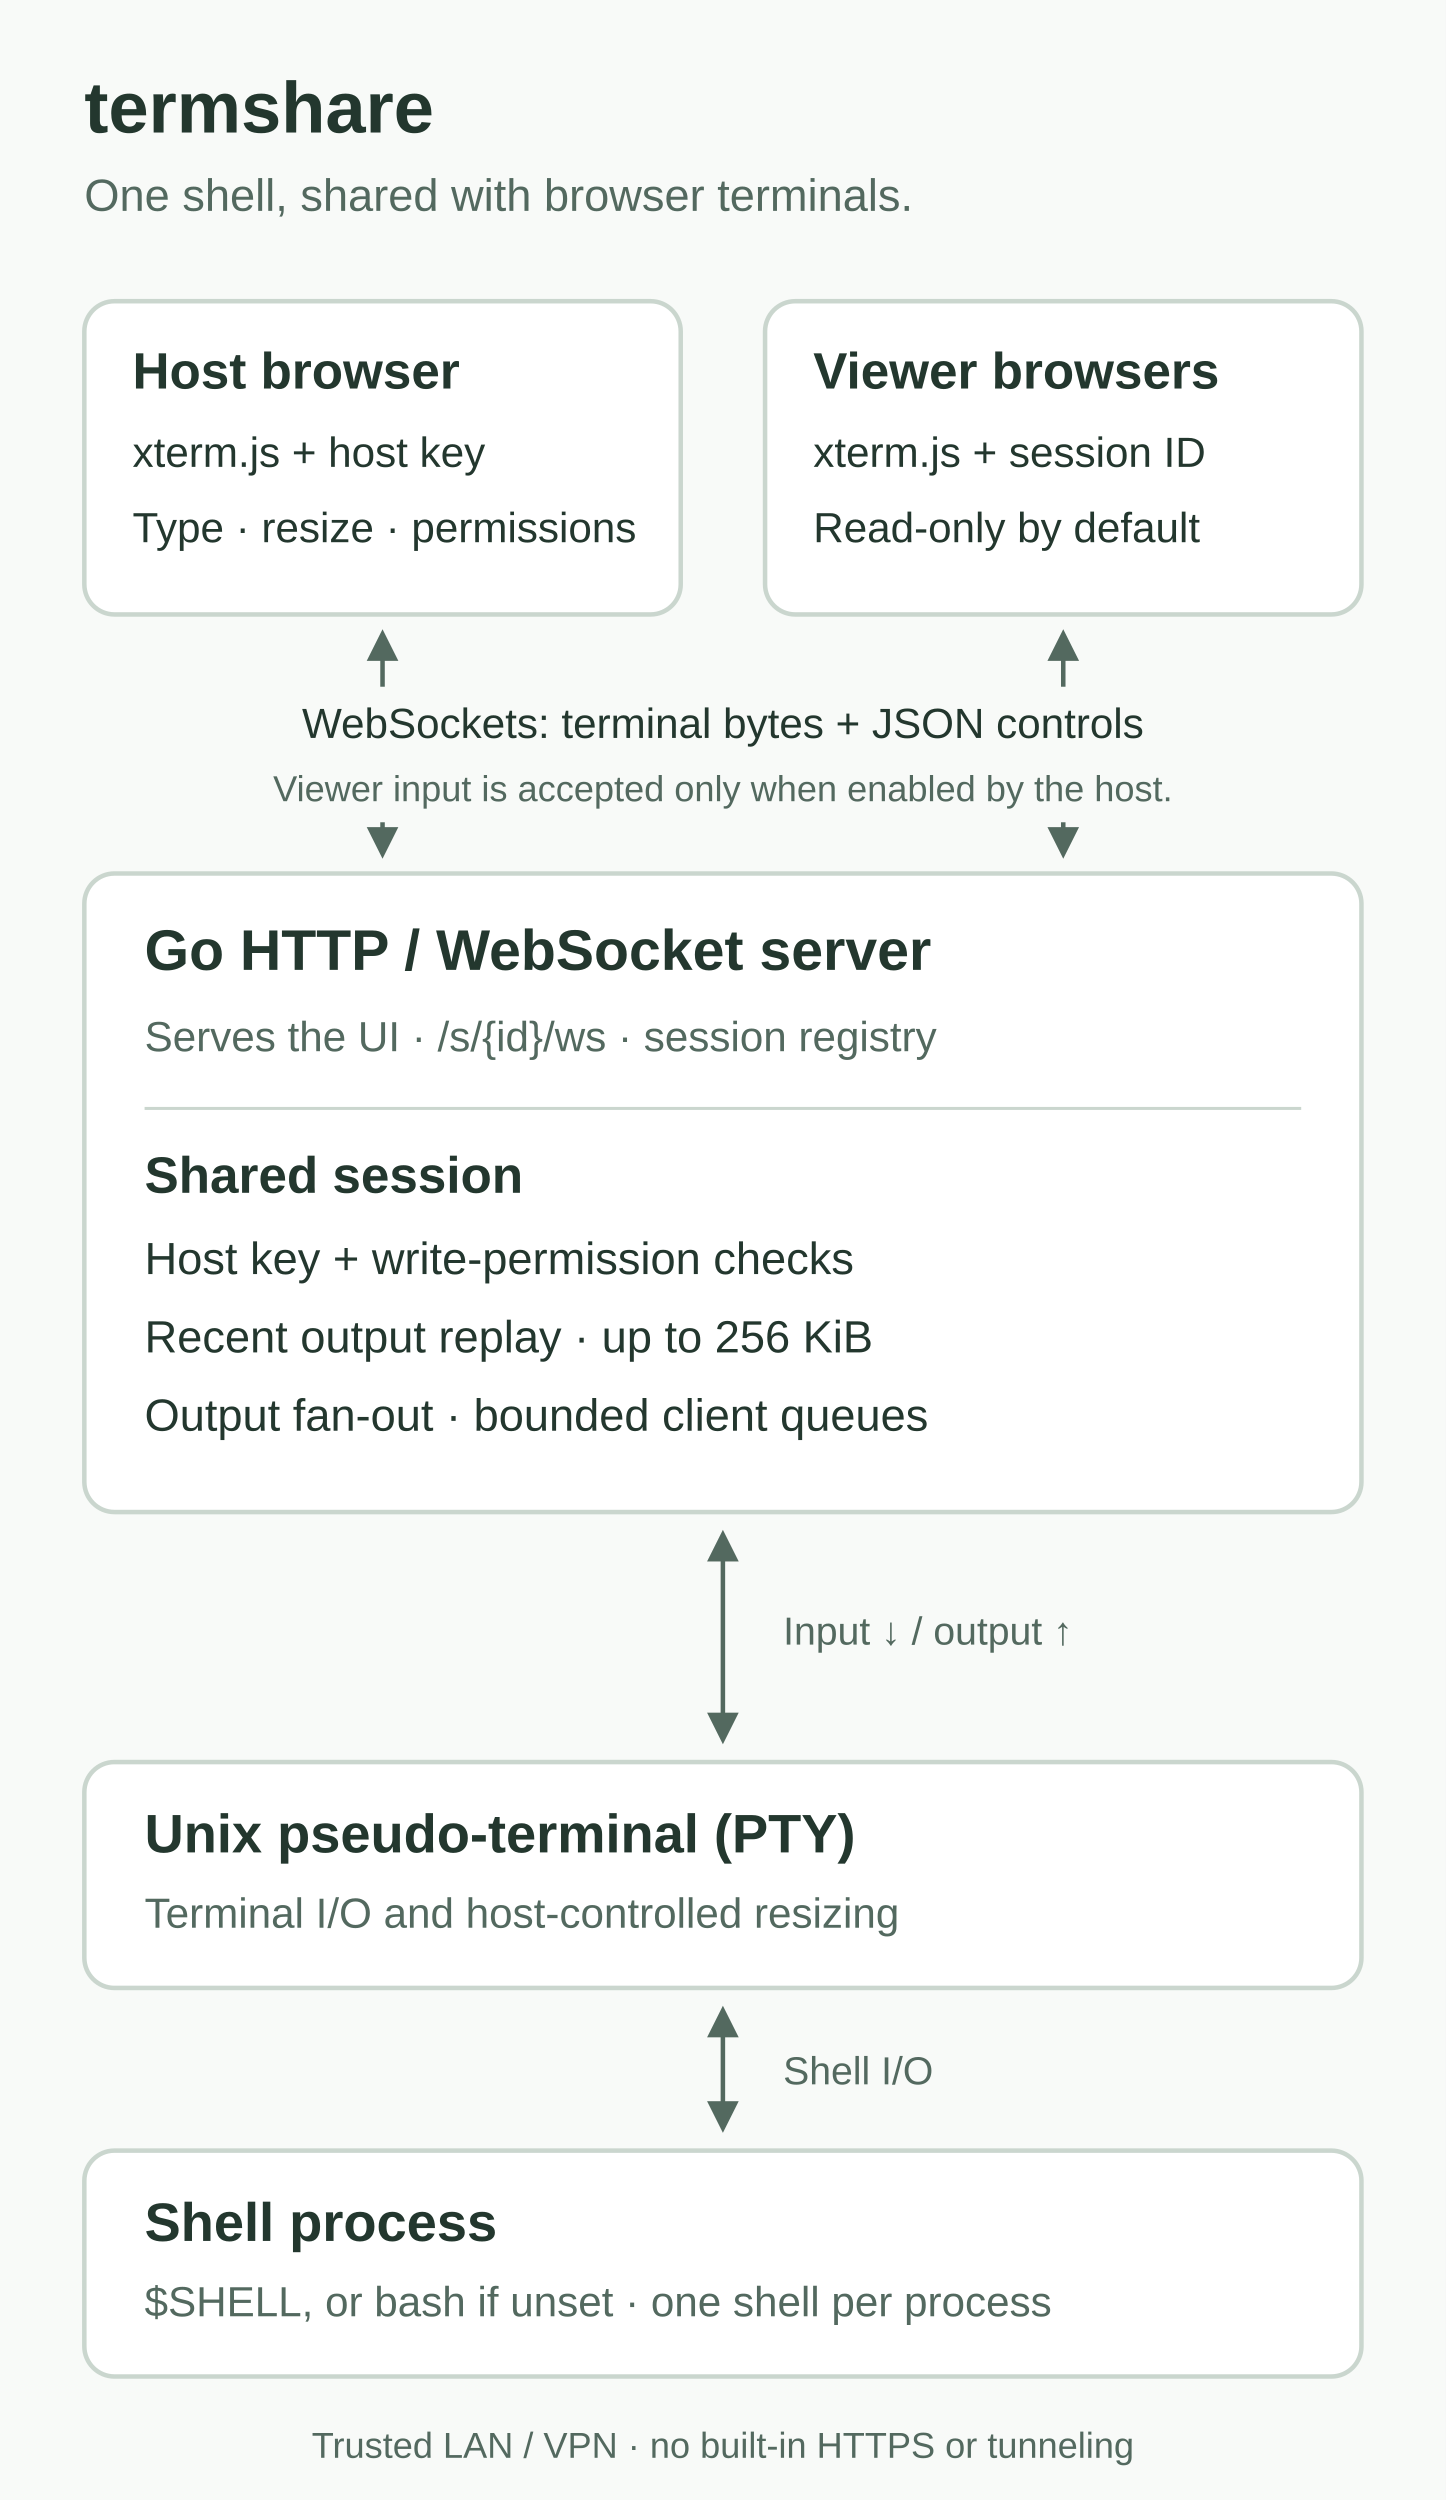
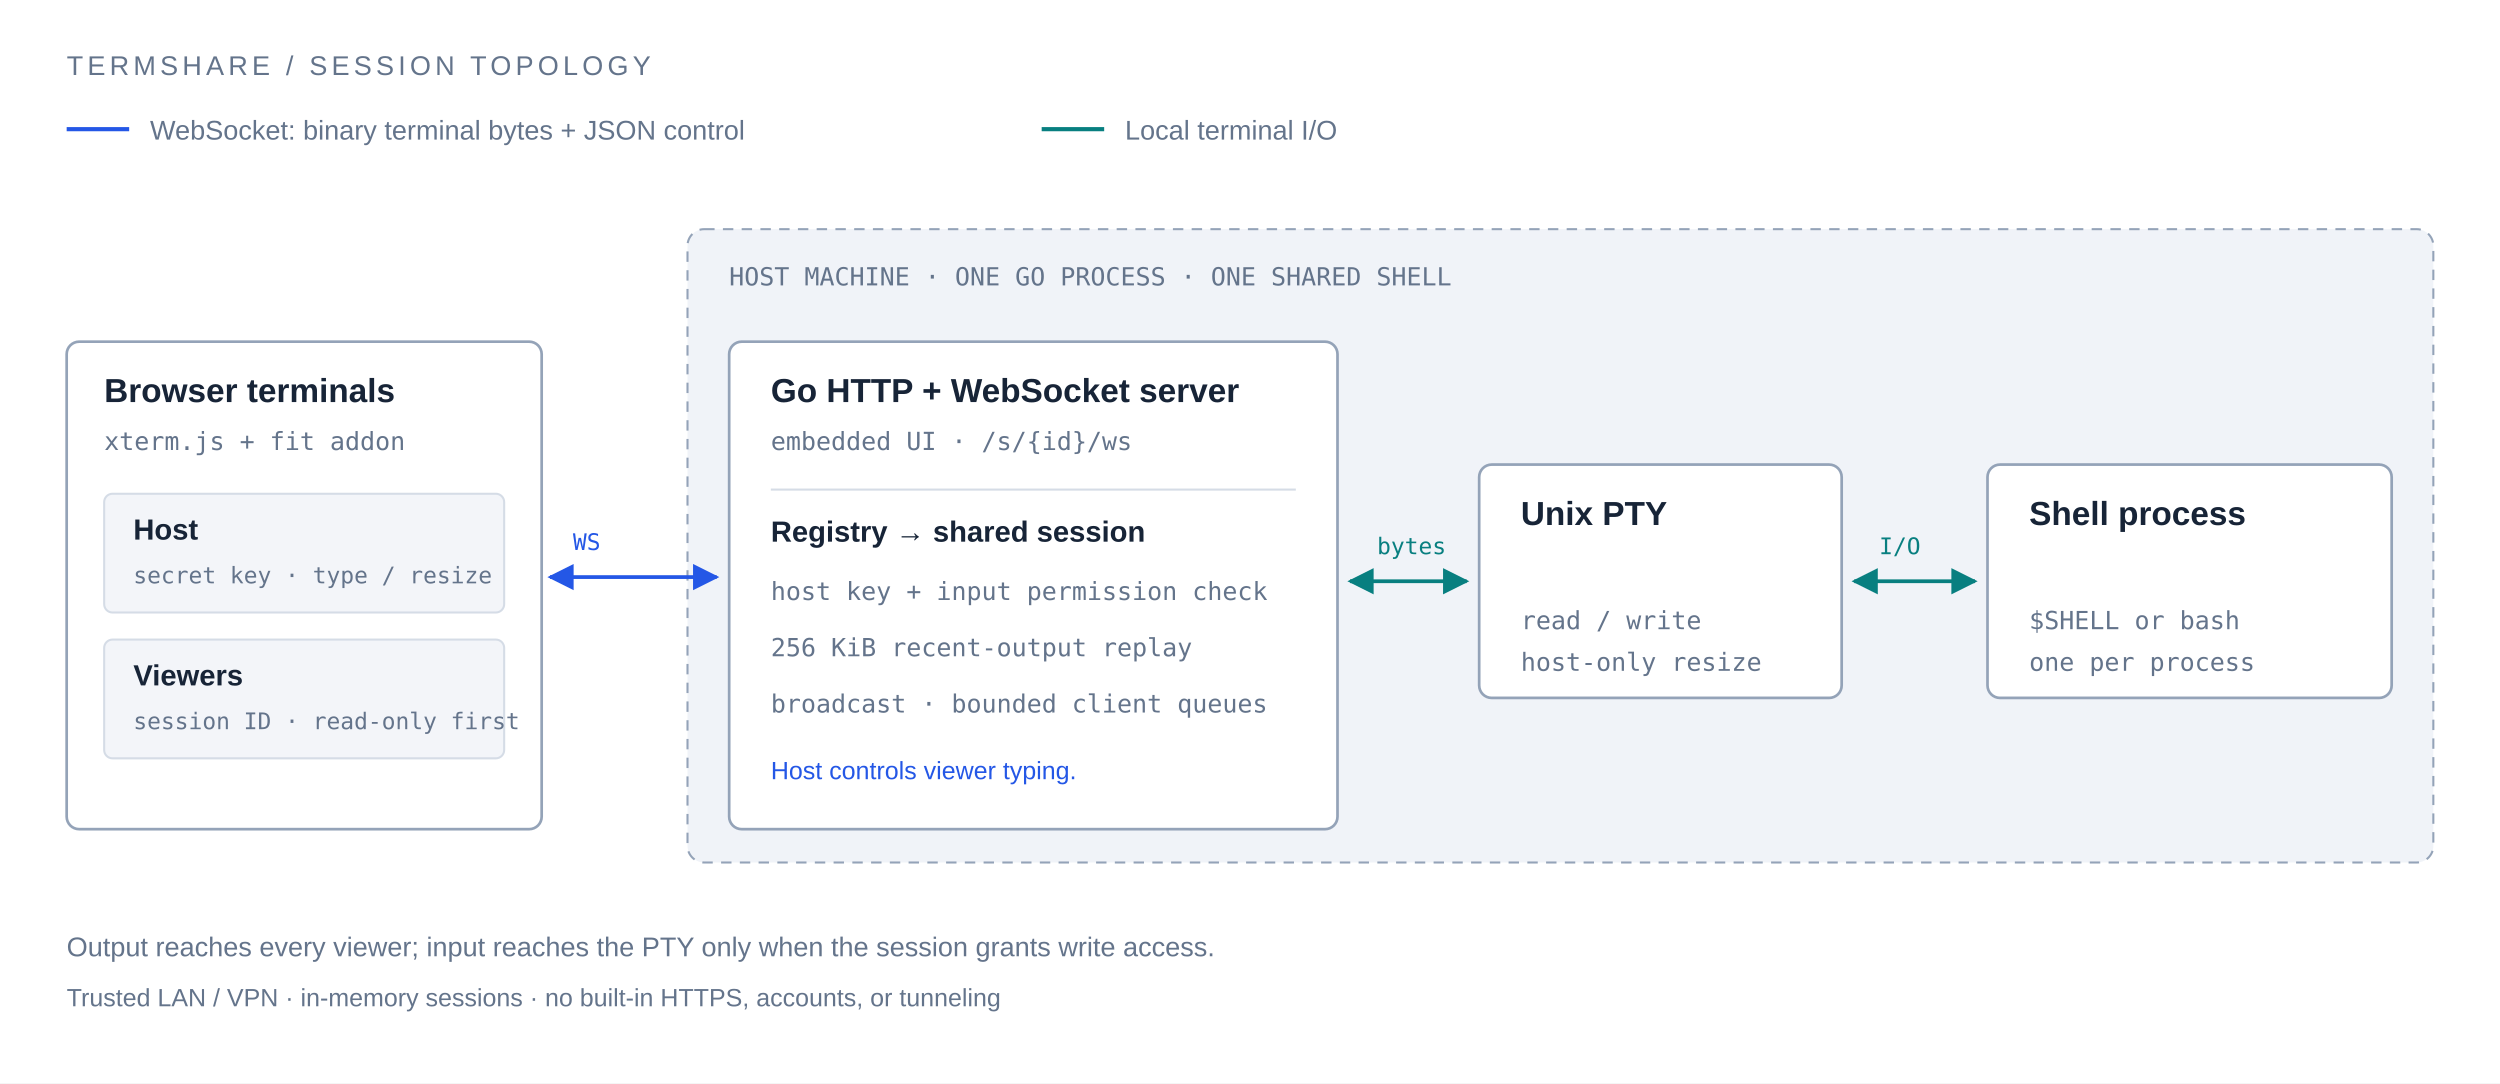
- <svg xmlns="http://www.w3.org/2000/svg" width="480" height="830" viewBox="0 0 480 830" role="img" aria-labelledby="title description">
+ <svg xmlns="http://www.w3.org/2000/svg" width="1200" height="520" viewBox="0 0 1200 520" role="img" aria-labelledby="title desc">
  <defs>
-     <marker id="arrow" viewBox="0 0 10 10" refX="8" refY="5" markerWidth="7" markerHeight="7" orient="auto-start-reverse">
-       <path d="M0 0 10 5 0 10" fill="#53695f" />
+     <marker id="live" viewBox="0 0 10 10" refX="9" refY="5" markerWidth="7" markerHeight="7" orient="auto-start-reverse">
+       <path d="M0 0 10 5 0 10" fill="#2457e6" />
+     </marker>
+     <marker id="io" viewBox="0 0 10 10" refX="9" refY="5" markerWidth="7" markerHeight="7" orient="auto-start-reverse">
+       <path d="M0 0 10 5 0 10" fill="#087f80" />
    </marker>
  </defs>
-   <rect width="480" height="830" fill="#f8faf8" />
-   <g font-family="Arial, sans-serif" fill="#23372e">
-     <text x="28" y="44" font-size="24" font-weight="700">termshare</text>
-     <text x="28" y="70" font-size="15" fill="#53695f">One shell, shared with browser terminals.</text>
-     <g fill="#ffffff" stroke="#cad6ce" stroke-width="1.5">
-       <rect x="28" y="100" width="198" height="104" rx="10" />
-       <rect x="254" y="100" width="198" height="104" rx="10" />
-       <rect x="28" y="290" width="424" height="212" rx="10" />
-       <rect x="28" y="585" width="424" height="75" rx="10" />
-       <rect x="28" y="714" width="424" height="75" rx="10" />
+   <rect width="1200" height="520" fill="#fff" />
+   <g font-family="Arial, sans-serif" fill="#172437">
+     <text x="32" y="36" font-size="13" letter-spacing="2" fill="#64748b">TERMSHARE / SESSION TOPOLOGY</text>
+     <path d="M32 62 H62" stroke="#2457e6" stroke-width="2" />
+     <text x="72" y="67" font-size="13" fill="#64748b">WebSocket: binary terminal bytes + JSON control</text>
+     <path d="M500 62 H530" stroke="#087f80" stroke-width="2" />
+     <text x="540" y="67" font-size="13" fill="#64748b">Local terminal I/O</text>
+     <rect x="330" y="110" width="838" height="304" rx="8" fill="#f0f3f8" stroke="#94a3b8" stroke-dasharray="5 4" />
+     <text x="350" y="137" font-family="monospace" font-size="12" fill="#64748b">HOST MACHINE · ONE GO PROCESS · ONE SHARED SHELL</text>
+     <g fill="#fff" stroke="#94a3b8" stroke-width="1.3">
+       <rect x="32" y="164" width="228" height="234" rx="6" />
+       <rect x="350" y="164" width="292" height="234" rx="6" />
+       <rect x="710" y="223" width="174" height="112" rx="6" />
+       <rect x="954" y="223" width="194" height="112" rx="6" />
    </g>
-     <text x="44" y="129" font-size="17" font-weight="700">Host browser</text>
-     <text x="44" y="155" font-size="14">xterm.js + host key</text>
-     <text x="44" y="180" font-size="14">Type · resize · permissions</text>
-     <text x="270" y="129" font-size="17" font-weight="700">Viewer browsers</text>
-     <text x="270" y="155" font-size="14">xterm.js + session ID</text>
-     <text x="270" y="180" font-size="14">Read-only by default</text>
-     <g stroke="#53695f" stroke-width="1.5" fill="none" marker-start="url(#arrow)" marker-end="url(#arrow)">
-       <path d="M127 211 V283" />
-       <path d="M353 211 V283" />
-       <path d="M240 510 V577" />
-       <path d="M240 668 V706" />
+     <text x="50" y="193" font-size="16" font-weight="700">Browser terminals</text>
+     <text x="50" y="216" font-family="monospace" font-size="12" fill="#64748b">xterm.js + fit addon</text>
+     <g fill="#f3f5f9" stroke="#d5dce6">
+       <rect x="50" y="237" width="192" height="57" rx="4" />
+       <rect x="50" y="307" width="192" height="57" rx="4" />
    </g>
-     <rect x="45" y="228" width="390" height="45" rx="4" fill="#f8faf8" />
-     <text x="240" y="245" text-anchor="middle" font-size="14">WebSockets: terminal bytes + JSON controls</text>
-     <text x="240" y="266" text-anchor="middle" font-size="12" fill="#53695f">Viewer input is accepted only when enabled by the host.</text>
-     <text x="48" y="322" font-size="19" font-weight="700">Go HTTP / WebSocket server</text>
-     <text x="48" y="349" font-size="14" fill="#53695f">Serves the UI · /s/{id}/ws · session registry</text>
-     <path d="M48 368 H432" stroke="#cad6ce" />
-     <text x="48" y="396" font-size="17" font-weight="700">Shared session</text>
-     <text x="48" y="423" font-size="15">Host key + write-permission checks</text>
-     <text x="48" y="449" font-size="15">Recent output replay · up to 256 KiB</text>
-     <text x="48" y="475" font-size="15">Output fan-out · bounded client queues</text>
-     <text x="260" y="546" font-size="13" fill="#53695f">Input ↓ / output ↑</text>
-     <text x="48" y="615" font-size="18" font-weight="700">Unix pseudo-terminal (PTY)</text>
-     <text x="48" y="640" font-size="14" fill="#53695f">Terminal I/O and host-controlled resizing</text>
-     <text x="260" y="692" font-size="13" fill="#53695f">Shell I/O</text>
-     <text x="48" y="744" font-size="18" font-weight="700">Shell process</text>
-     <text x="48" y="769" font-size="14" fill="#53695f">$SHELL, or bash if unset · one shell per process</text>
-     <text x="240" y="816" text-anchor="middle" font-size="12" fill="#53695f">Trusted LAN / VPN · no built-in HTTPS or tunneling</text>
+     <text x="64" y="259" font-size="14" font-weight="700">Host</text>
+     <text x="64" y="280" font-family="monospace" font-size="11" fill="#64748b">secret key · type / resize</text>
+     <text x="64" y="329" font-size="14" font-weight="700">Viewers</text>
+     <text x="64" y="350" font-family="monospace" font-size="11" fill="#64748b">session ID · read-only first</text>
+     <text x="370" y="193" font-size="16" font-weight="700">Go HTTP + WebSocket server</text>
+     <text x="370" y="216" font-family="monospace" font-size="12" fill="#64748b">embedded UI · /s/{id}/ws</text>
+     <path d="M370 235 H622" stroke="#d5dce6" />
+     <text x="370" y="260" font-size="14" font-weight="700">Registry → shared session</text>
+     <text x="370" y="288" font-family="monospace" font-size="12" fill="#64748b">host key + input permission check</text>
+     <text x="370" y="315" font-family="monospace" font-size="12" fill="#64748b">256 KiB recent-output replay</text>
+     <text x="370" y="342" font-family="monospace" font-size="12" fill="#64748b">broadcast · bounded client queues</text>
+     <text x="370" y="374" font-size="12" fill="#2457e6">Host controls viewer typing.</text>
+     <g fill="none" stroke-width="1.8" marker-start="url(#live)" marker-end="url(#live)">
+       <path d="M264 277 H344" stroke="#2457e6" />
+     </g>
+     <g fill="none" stroke="#087f80" stroke-width="1.8" marker-start="url(#io)" marker-end="url(#io)">
+       <path d="M648 279 H704" />
+       <path d="M890 279 H948" />
+     </g>
+     <text x="275" y="264" font-family="monospace" font-size="11" fill="#2457e6">WS</text>
+     <text x="661" y="266" font-family="monospace" font-size="11" fill="#087f80">bytes</text>
+     <text x="902" y="266" font-family="monospace" font-size="11" fill="#087f80">I/O</text>
+     <text x="730" y="252" font-size="16" font-weight="700">Unix PTY</text>
+     <text x="730" y="302" font-family="monospace" font-size="12" fill="#64748b">read / write</text>
+     <text x="730" y="322" font-family="monospace" font-size="12" fill="#64748b">host-only resize</text>
+     <text x="974" y="252" font-size="16" font-weight="700">Shell process</text>
+     <text x="974" y="302" font-family="monospace" font-size="12" fill="#64748b">$SHELL or bash</text>
+     <text x="974" y="322" font-family="monospace" font-size="12" fill="#64748b">one per process</text>
+     <text x="32" y="459" font-size="13" fill="#64748b">Output reaches every viewer; input reaches the PTY only when the session grants write access.</text>
+     <text x="32" y="483" font-size="12" fill="#64748b">Trusted LAN / VPN · in-memory sessions · no built-in HTTPS, accounts, or tunneling</text>
  </g>
</svg>
